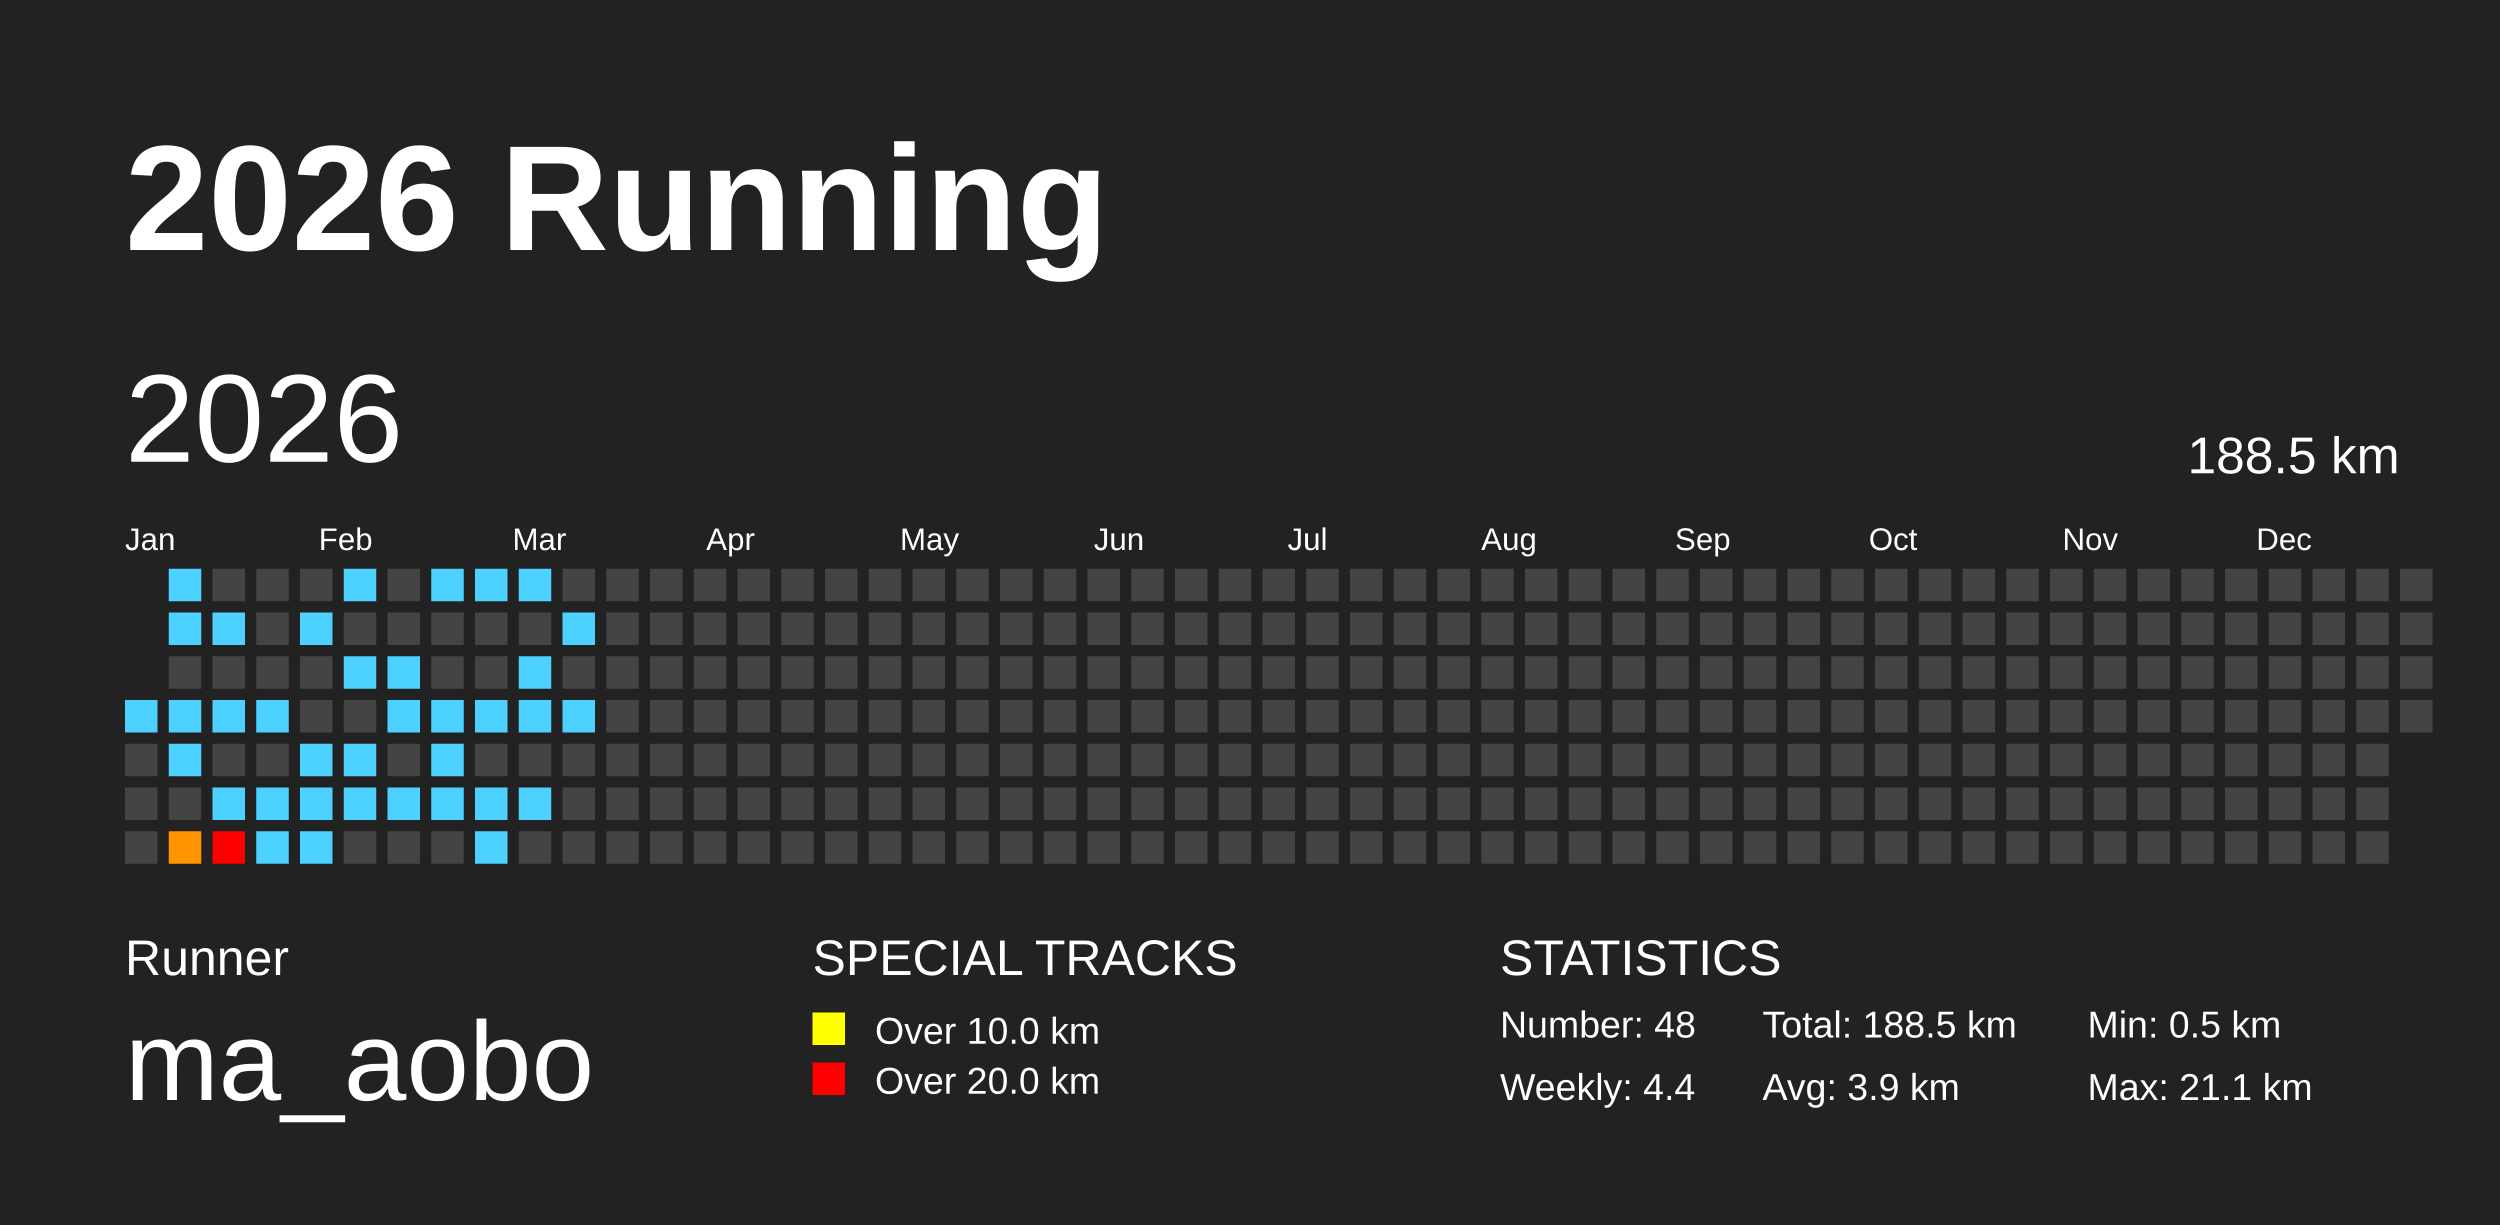
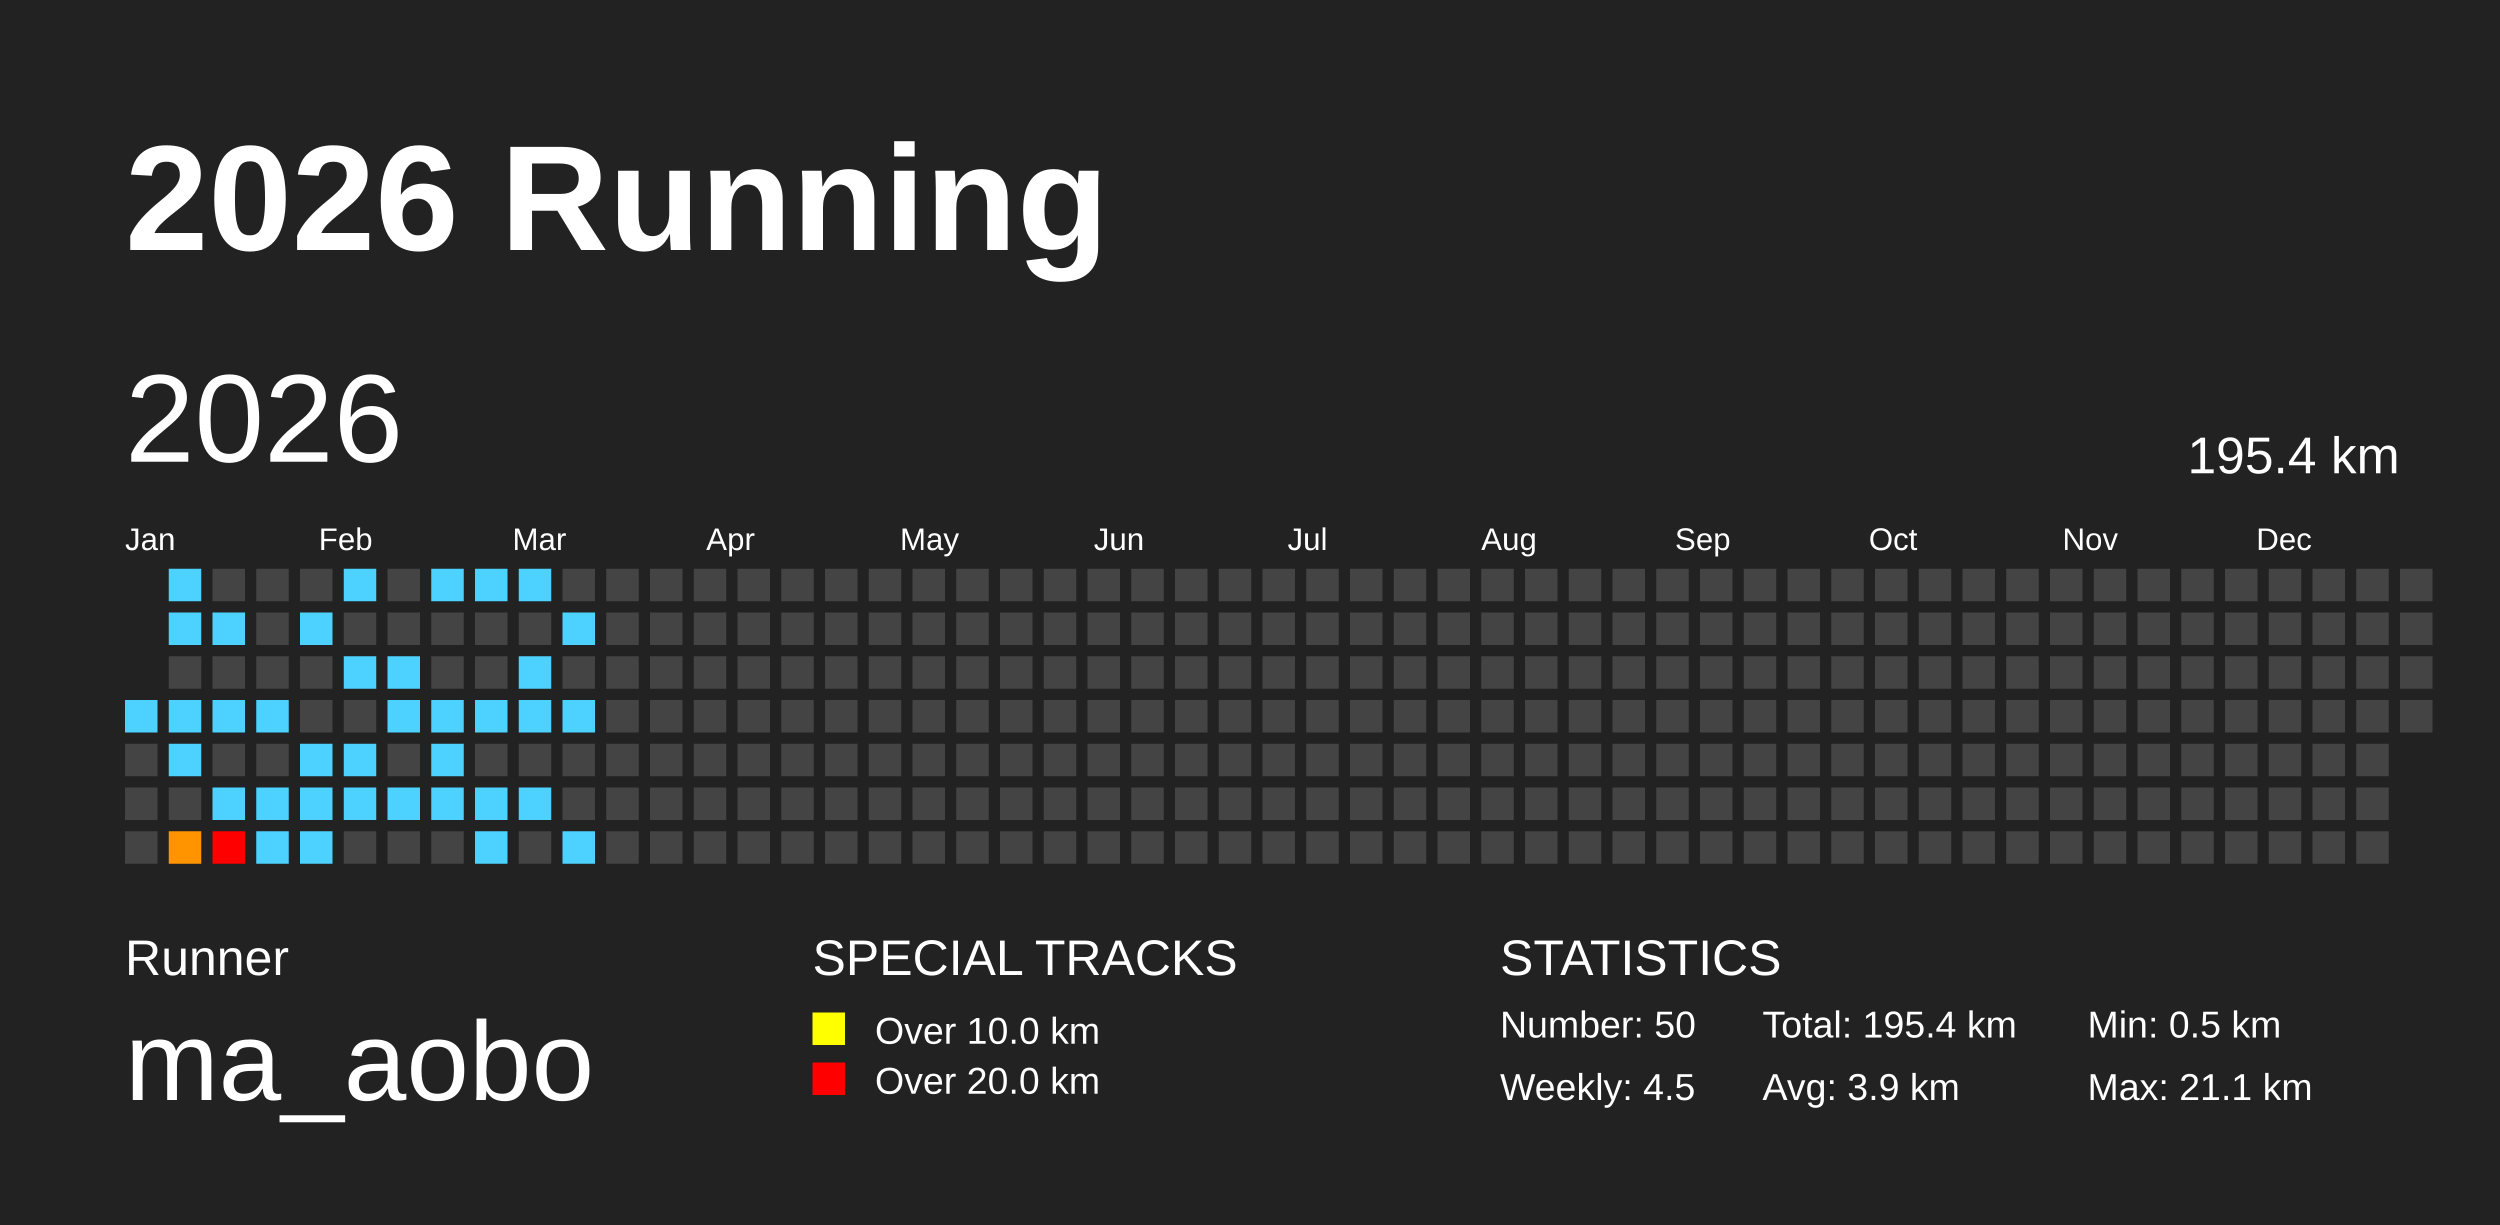
<svg xmlns="http://www.w3.org/2000/svg" baseProfile="full" height="98mm" version="1.1" viewBox="0,0,200,98" width="200mm">
  <defs />
  <rect fill="#222222" height="98" width="200" x="0" y="0" />
  <text fill="#FFFFFF" style="font-size:12px; font-family:Arial; font-weight:bold;" x="10" y="20">2026 Running</text>
  <text fill="#FFFFFF" style="font-size:4px; font-family:Arial" x="10" y="78">Runner</text>
  <text fill="#FFFFFF" style="font-size:9px; font-family:Arial" x="10" y="88">ma_aobo</text>
  <text fill="#FFFFFF" style="font-size:4px; font-family:Arial" x="65" y="78">SPECIAL TRACKS</text>
  <rect fill="yellow" height="2.6" width="2.6" x="65" y="81" />
  <text fill="#FFFFFF" style="font-size:3px; font-family:Arial" x="70" y="83.5">Over 10.0 km</text>
  <rect fill="red" height="2.6" width="2.6" x="65" y="85" />
  <text fill="#FFFFFF" style="font-size:3px; font-family:Arial" x="70" y="87.5">Over 20.0 km</text>
  <text fill="#FFFFFF" style="font-size:4px; font-family:Arial" x="120" y="78">STATISTICS</text>
-   <text fill="#FFFFFF" style="font-size:3px; font-family:Arial" x="120" y="83">Number: 48</text>
-   <text fill="#FFFFFF" style="font-size:3px; font-family:Arial" x="120" y="88">Weekly: 4.4</text>
-   <text fill="#FFFFFF" style="font-size:3px; font-family:Arial" x="141" y="83">Total: 188.5 km</text>
+   <text fill="#FFFFFF" style="font-size:3px; font-family:Arial" x="120" y="83">Number: 50</text>
+   <text fill="#FFFFFF" style="font-size:3px; font-family:Arial" x="120" y="88">Weekly: 4.5</text>
+   <text fill="#FFFFFF" style="font-size:3px; font-family:Arial" x="141" y="83">Total: 195.4 km</text>
  <text fill="#FFFFFF" style="font-size:3px; font-family:Arial" x="141" y="88">Avg: 3.9 km</text>
  <text fill="#FFFFFF" style="font-size:3px; font-family:Arial" x="167" y="83">Min: 0.5 km</text>
  <text fill="#FFFFFF" style="font-size:3px; font-family:Arial" x="167" y="88">Max: 21.1 km</text>
  <text dominant-baseline="hanging" fill="#FFFFFF" style="font-size:10.0px; font-family:Arial;" x="10" y="30">2026</text>
-   <text dominant-baseline="hanging" fill="#FFFFFF" style="font-size:4.125px; font-family:Arial;" x="175" y="35">188.5 km</text>
+   <text dominant-baseline="hanging" fill="#FFFFFF" style="font-size:4.125px; font-family:Arial;" x="175" y="35">195.4 km</text>
  <text fill="#FFFFFF" style="font-size:2.5px; font-family:Arial" x="10.0" y="44">Jan</text>
  <text fill="#FFFFFF" style="font-size:2.5px; font-family:Arial" x="25.5" y="44">Feb</text>
  <text fill="#FFFFFF" style="font-size:2.5px; font-family:Arial" x="41.0" y="44">Mar</text>
  <text fill="#FFFFFF" style="font-size:2.5px; font-family:Arial" x="56.5" y="44">Apr</text>
  <text fill="#FFFFFF" style="font-size:2.5px; font-family:Arial" x="72.0" y="44">May</text>
  <text fill="#FFFFFF" style="font-size:2.5px; font-family:Arial" x="87.5" y="44">Jun</text>
  <text fill="#FFFFFF" style="font-size:2.5px; font-family:Arial" x="103.0" y="44">Jul</text>
  <text fill="#FFFFFF" style="font-size:2.5px; font-family:Arial" x="118.5" y="44">Aug</text>
  <text fill="#FFFFFF" style="font-size:2.5px; font-family:Arial" x="134.0" y="44">Sep</text>
  <text fill="#FFFFFF" style="font-size:2.5px; font-family:Arial" x="149.5" y="44">Oct</text>
  <text fill="#FFFFFF" style="font-size:2.5px; font-family:Arial" x="165.0" y="44">Nov</text>
  <text fill="#FFFFFF" style="font-size:2.5px; font-family:Arial" x="180.5" y="44">Dec</text>
  <rect fill="#4dd2ff" height="2.6" width="2.6" x="10.0" y="56.0" />
  <rect fill="#444444" height="2.6" width="2.6" x="10.0" y="59.5" />
  <rect fill="#444444" height="2.6" width="2.6" x="10.0" y="63.0" />
  <rect fill="#444444" height="2.6" width="2.6" x="10.0" y="66.5" />
  <rect fill="#4dd2ff" height="2.6" width="2.6" x="13.5" y="45.5" />
  <rect fill="#4dd2ff" height="2.6" width="2.6" x="13.5" y="49.0" />
  <rect fill="#444444" height="2.6" width="2.6" x="13.5" y="52.5" />
  <rect fill="#4dd2ff" height="2.6" width="2.6" x="13.5" y="56.0" />
  <rect fill="#4dd2ff" height="2.6" width="2.6" x="13.5" y="59.5" />
  <rect fill="#444444" height="2.6" width="2.6" x="13.5" y="63.0" />
  <rect fill="#ff9400" height="2.6" width="2.6" x="13.5" y="66.5" />
  <rect fill="#444444" height="2.6" width="2.6" x="17.0" y="45.5" />
  <rect fill="#4dd2ff" height="2.6" width="2.6" x="17.0" y="49.0" />
  <rect fill="#444444" height="2.6" width="2.6" x="17.0" y="52.5" />
  <rect fill="#4dd2ff" height="2.6" width="2.6" x="17.0" y="56.0" />
  <rect fill="#444444" height="2.6" width="2.6" x="17.0" y="59.5" />
  <rect fill="#4dd2ff" height="2.6" width="2.6" x="17.0" y="63.0" />
  <rect fill="red" height="2.6" width="2.6" x="17.0" y="66.5" />
  <rect fill="#444444" height="2.6" width="2.6" x="20.5" y="45.5" />
  <rect fill="#444444" height="2.6" width="2.6" x="20.5" y="49.0" />
  <rect fill="#444444" height="2.6" width="2.6" x="20.5" y="52.5" />
  <rect fill="#4dd2ff" height="2.6" width="2.6" x="20.5" y="56.0" />
  <rect fill="#444444" height="2.6" width="2.6" x="20.5" y="59.5" />
  <rect fill="#4dd2ff" height="2.6" width="2.6" x="20.5" y="63.0" />
  <rect fill="#4dd2ff" height="2.6" width="2.6" x="20.5" y="66.5" />
  <rect fill="#444444" height="2.6" width="2.6" x="24.0" y="45.5" />
  <rect fill="#4dd2ff" height="2.6" width="2.6" x="24.0" y="49.0" />
  <rect fill="#444444" height="2.6" width="2.6" x="24.0" y="52.5" />
  <rect fill="#444444" height="2.6" width="2.6" x="24.0" y="56.0" />
  <rect fill="#4dd2ff" height="2.6" width="2.6" x="24.0" y="59.5" />
  <rect fill="#4dd2ff" height="2.6" width="2.6" x="24.0" y="63.0" />
  <rect fill="#4dd2ff" height="2.6" width="2.6" x="24.0" y="66.5" />
  <rect fill="#4dd2ff" height="2.6" width="2.6" x="27.5" y="45.5" />
  <rect fill="#444444" height="2.6" width="2.6" x="27.5" y="49.0" />
  <rect fill="#4dd2ff" height="2.6" width="2.6" x="27.5" y="52.5" />
  <rect fill="#444444" height="2.6" width="2.6" x="27.5" y="56.0" />
  <rect fill="#4dd2ff" height="2.6" width="2.6" x="27.5" y="59.5" />
  <rect fill="#4dd2ff" height="2.6" width="2.6" x="27.5" y="63.0" />
  <rect fill="#444444" height="2.6" width="2.6" x="27.5" y="66.5" />
  <rect fill="#444444" height="2.6" width="2.6" x="31.0" y="45.5" />
  <rect fill="#444444" height="2.6" width="2.6" x="31.0" y="49.0" />
  <rect fill="#4dd2ff" height="2.6" width="2.6" x="31.0" y="52.5" />
  <rect fill="#4dd2ff" height="2.6" width="2.6" x="31.0" y="56.0" />
  <rect fill="#444444" height="2.6" width="2.6" x="31.0" y="59.5" />
  <rect fill="#4dd2ff" height="2.6" width="2.6" x="31.0" y="63.0" />
  <rect fill="#444444" height="2.6" width="2.6" x="31.0" y="66.5" />
  <rect fill="#4dd2ff" height="2.6" width="2.6" x="34.5" y="45.5" />
  <rect fill="#444444" height="2.6" width="2.6" x="34.5" y="49.0" />
  <rect fill="#444444" height="2.6" width="2.6" x="34.5" y="52.5" />
  <rect fill="#4dd2ff" height="2.6" width="2.6" x="34.5" y="56.0" />
  <rect fill="#4dd2ff" height="2.6" width="2.6" x="34.5" y="59.5" />
  <rect fill="#4dd2ff" height="2.6" width="2.6" x="34.5" y="63.0" />
  <rect fill="#444444" height="2.6" width="2.6" x="34.5" y="66.5" />
  <rect fill="#4dd2ff" height="2.6" width="2.6" x="38.0" y="45.5" />
  <rect fill="#444444" height="2.6" width="2.6" x="38.0" y="49.0" />
  <rect fill="#444444" height="2.6" width="2.6" x="38.0" y="52.5" />
  <rect fill="#4dd2ff" height="2.6" width="2.6" x="38.0" y="56.0" />
  <rect fill="#444444" height="2.6" width="2.6" x="38.0" y="59.5" />
  <rect fill="#4dd2ff" height="2.6" width="2.6" x="38.0" y="63.0" />
  <rect fill="#4dd2ff" height="2.6" width="2.6" x="38.0" y="66.5" />
  <rect fill="#4dd2ff" height="2.6" width="2.6" x="41.5" y="45.5" />
  <rect fill="#444444" height="2.6" width="2.6" x="41.5" y="49.0" />
  <rect fill="#4dd2ff" height="2.6" width="2.6" x="41.5" y="52.5" />
  <rect fill="#4dd2ff" height="2.6" width="2.6" x="41.5" y="56.0" />
  <rect fill="#444444" height="2.6" width="2.6" x="41.5" y="59.5" />
  <rect fill="#4dd2ff" height="2.6" width="2.6" x="41.5" y="63.0" />
  <rect fill="#444444" height="2.6" width="2.6" x="41.5" y="66.5" />
  <rect fill="#444444" height="2.6" width="2.6" x="45.0" y="45.5" />
  <rect fill="#4dd2ff" height="2.6" width="2.6" x="45.0" y="49.0" />
  <rect fill="#444444" height="2.6" width="2.6" x="45.0" y="52.5" />
  <rect fill="#4dd2ff" height="2.6" width="2.6" x="45.0" y="56.0" />
  <rect fill="#444444" height="2.6" width="2.6" x="45.0" y="59.5" />
  <rect fill="#444444" height="2.6" width="2.6" x="45.0" y="63.0" />
-   <rect fill="#444444" height="2.6" width="2.6" x="45.0" y="66.5" />
+   <rect fill="#4dd2ff" height="2.6" width="2.6" x="45.0" y="66.5" />
  <rect fill="#444444" height="2.6" width="2.6" x="48.5" y="45.5" />
  <rect fill="#444444" height="2.6" width="2.6" x="48.5" y="49.0" />
  <rect fill="#444444" height="2.6" width="2.6" x="48.5" y="52.5" />
  <rect fill="#444444" height="2.6" width="2.6" x="48.5" y="56.0" />
  <rect fill="#444444" height="2.6" width="2.6" x="48.5" y="59.5" />
  <rect fill="#444444" height="2.6" width="2.6" x="48.5" y="63.0" />
  <rect fill="#444444" height="2.6" width="2.6" x="48.5" y="66.5" />
  <rect fill="#444444" height="2.6" width="2.6" x="52.0" y="45.5" />
  <rect fill="#444444" height="2.6" width="2.6" x="52.0" y="49.0" />
  <rect fill="#444444" height="2.6" width="2.6" x="52.0" y="52.5" />
  <rect fill="#444444" height="2.6" width="2.6" x="52.0" y="56.0" />
  <rect fill="#444444" height="2.6" width="2.6" x="52.0" y="59.5" />
  <rect fill="#444444" height="2.6" width="2.6" x="52.0" y="63.0" />
  <rect fill="#444444" height="2.6" width="2.6" x="52.0" y="66.5" />
  <rect fill="#444444" height="2.6" width="2.6" x="55.5" y="45.5" />
  <rect fill="#444444" height="2.6" width="2.6" x="55.5" y="49.0" />
  <rect fill="#444444" height="2.6" width="2.6" x="55.5" y="52.5" />
  <rect fill="#444444" height="2.6" width="2.6" x="55.5" y="56.0" />
  <rect fill="#444444" height="2.6" width="2.6" x="55.5" y="59.5" />
  <rect fill="#444444" height="2.6" width="2.6" x="55.5" y="63.0" />
  <rect fill="#444444" height="2.6" width="2.6" x="55.5" y="66.5" />
  <rect fill="#444444" height="2.6" width="2.6" x="59.0" y="45.5" />
  <rect fill="#444444" height="2.6" width="2.6" x="59.0" y="49.0" />
  <rect fill="#444444" height="2.6" width="2.6" x="59.0" y="52.5" />
  <rect fill="#444444" height="2.6" width="2.6" x="59.0" y="56.0" />
  <rect fill="#444444" height="2.6" width="2.6" x="59.0" y="59.5" />
  <rect fill="#444444" height="2.6" width="2.6" x="59.0" y="63.0" />
  <rect fill="#444444" height="2.6" width="2.6" x="59.0" y="66.5" />
  <rect fill="#444444" height="2.6" width="2.6" x="62.5" y="45.5" />
  <rect fill="#444444" height="2.6" width="2.6" x="62.5" y="49.0" />
  <rect fill="#444444" height="2.6" width="2.6" x="62.5" y="52.5" />
  <rect fill="#444444" height="2.6" width="2.6" x="62.5" y="56.0" />
  <rect fill="#444444" height="2.6" width="2.6" x="62.5" y="59.5" />
  <rect fill="#444444" height="2.6" width="2.6" x="62.5" y="63.0" />
  <rect fill="#444444" height="2.6" width="2.6" x="62.5" y="66.5" />
  <rect fill="#444444" height="2.6" width="2.6" x="66.0" y="45.5" />
  <rect fill="#444444" height="2.6" width="2.6" x="66.0" y="49.0" />
  <rect fill="#444444" height="2.6" width="2.6" x="66.0" y="52.5" />
  <rect fill="#444444" height="2.6" width="2.6" x="66.0" y="56.0" />
  <rect fill="#444444" height="2.6" width="2.6" x="66.0" y="59.5" />
  <rect fill="#444444" height="2.6" width="2.6" x="66.0" y="63.0" />
  <rect fill="#444444" height="2.6" width="2.6" x="66.0" y="66.5" />
  <rect fill="#444444" height="2.6" width="2.6" x="69.5" y="45.5" />
  <rect fill="#444444" height="2.6" width="2.6" x="69.5" y="49.0" />
  <rect fill="#444444" height="2.6" width="2.6" x="69.5" y="52.5" />
  <rect fill="#444444" height="2.6" width="2.6" x="69.5" y="56.0" />
  <rect fill="#444444" height="2.6" width="2.6" x="69.5" y="59.5" />
  <rect fill="#444444" height="2.6" width="2.6" x="69.5" y="63.0" />
  <rect fill="#444444" height="2.6" width="2.6" x="69.5" y="66.5" />
  <rect fill="#444444" height="2.6" width="2.6" x="73.0" y="45.5" />
  <rect fill="#444444" height="2.6" width="2.6" x="73.0" y="49.0" />
  <rect fill="#444444" height="2.6" width="2.6" x="73.0" y="52.5" />
  <rect fill="#444444" height="2.6" width="2.6" x="73.0" y="56.0" />
  <rect fill="#444444" height="2.6" width="2.6" x="73.0" y="59.5" />
  <rect fill="#444444" height="2.6" width="2.6" x="73.0" y="63.0" />
  <rect fill="#444444" height="2.6" width="2.6" x="73.0" y="66.5" />
  <rect fill="#444444" height="2.6" width="2.6" x="76.5" y="45.5" />
  <rect fill="#444444" height="2.6" width="2.6" x="76.5" y="49.0" />
  <rect fill="#444444" height="2.6" width="2.6" x="76.5" y="52.5" />
  <rect fill="#444444" height="2.6" width="2.6" x="76.5" y="56.0" />
  <rect fill="#444444" height="2.6" width="2.6" x="76.5" y="59.5" />
  <rect fill="#444444" height="2.6" width="2.6" x="76.5" y="63.0" />
  <rect fill="#444444" height="2.6" width="2.6" x="76.5" y="66.5" />
  <rect fill="#444444" height="2.6" width="2.6" x="80.0" y="45.5" />
  <rect fill="#444444" height="2.6" width="2.6" x="80.0" y="49.0" />
  <rect fill="#444444" height="2.6" width="2.6" x="80.0" y="52.5" />
  <rect fill="#444444" height="2.6" width="2.6" x="80.0" y="56.0" />
  <rect fill="#444444" height="2.6" width="2.6" x="80.0" y="59.5" />
  <rect fill="#444444" height="2.6" width="2.6" x="80.0" y="63.0" />
  <rect fill="#444444" height="2.6" width="2.6" x="80.0" y="66.5" />
  <rect fill="#444444" height="2.6" width="2.6" x="83.5" y="45.5" />
  <rect fill="#444444" height="2.6" width="2.6" x="83.5" y="49.0" />
  <rect fill="#444444" height="2.6" width="2.6" x="83.5" y="52.5" />
  <rect fill="#444444" height="2.6" width="2.6" x="83.5" y="56.0" />
  <rect fill="#444444" height="2.6" width="2.6" x="83.5" y="59.5" />
  <rect fill="#444444" height="2.6" width="2.6" x="83.5" y="63.0" />
  <rect fill="#444444" height="2.6" width="2.6" x="83.5" y="66.5" />
  <rect fill="#444444" height="2.6" width="2.6" x="87.0" y="45.5" />
  <rect fill="#444444" height="2.6" width="2.6" x="87.0" y="49.0" />
  <rect fill="#444444" height="2.6" width="2.6" x="87.0" y="52.5" />
  <rect fill="#444444" height="2.6" width="2.6" x="87.0" y="56.0" />
  <rect fill="#444444" height="2.6" width="2.6" x="87.0" y="59.5" />
  <rect fill="#444444" height="2.6" width="2.6" x="87.0" y="63.0" />
  <rect fill="#444444" height="2.6" width="2.6" x="87.0" y="66.5" />
  <rect fill="#444444" height="2.6" width="2.6" x="90.5" y="45.5" />
  <rect fill="#444444" height="2.6" width="2.6" x="90.5" y="49.0" />
  <rect fill="#444444" height="2.6" width="2.6" x="90.5" y="52.5" />
  <rect fill="#444444" height="2.6" width="2.6" x="90.5" y="56.0" />
  <rect fill="#444444" height="2.6" width="2.6" x="90.5" y="59.5" />
  <rect fill="#444444" height="2.6" width="2.6" x="90.5" y="63.0" />
  <rect fill="#444444" height="2.6" width="2.6" x="90.5" y="66.5" />
  <rect fill="#444444" height="2.6" width="2.6" x="94.0" y="45.5" />
  <rect fill="#444444" height="2.6" width="2.6" x="94.0" y="49.0" />
  <rect fill="#444444" height="2.6" width="2.6" x="94.0" y="52.5" />
  <rect fill="#444444" height="2.6" width="2.6" x="94.0" y="56.0" />
  <rect fill="#444444" height="2.6" width="2.6" x="94.0" y="59.5" />
  <rect fill="#444444" height="2.6" width="2.6" x="94.0" y="63.0" />
  <rect fill="#444444" height="2.6" width="2.6" x="94.0" y="66.5" />
  <rect fill="#444444" height="2.6" width="2.6" x="97.5" y="45.5" />
  <rect fill="#444444" height="2.6" width="2.6" x="97.5" y="49.0" />
  <rect fill="#444444" height="2.6" width="2.6" x="97.5" y="52.5" />
  <rect fill="#444444" height="2.6" width="2.6" x="97.5" y="56.0" />
  <rect fill="#444444" height="2.6" width="2.6" x="97.5" y="59.5" />
  <rect fill="#444444" height="2.6" width="2.6" x="97.5" y="63.0" />
  <rect fill="#444444" height="2.6" width="2.6" x="97.5" y="66.5" />
  <rect fill="#444444" height="2.6" width="2.6" x="101.0" y="45.5" />
  <rect fill="#444444" height="2.6" width="2.6" x="101.0" y="49.0" />
  <rect fill="#444444" height="2.6" width="2.6" x="101.0" y="52.5" />
  <rect fill="#444444" height="2.6" width="2.6" x="101.0" y="56.0" />
  <rect fill="#444444" height="2.6" width="2.6" x="101.0" y="59.5" />
  <rect fill="#444444" height="2.6" width="2.6" x="101.0" y="63.0" />
  <rect fill="#444444" height="2.6" width="2.6" x="101.0" y="66.5" />
  <rect fill="#444444" height="2.6" width="2.6" x="104.5" y="45.5" />
  <rect fill="#444444" height="2.6" width="2.6" x="104.5" y="49.0" />
  <rect fill="#444444" height="2.6" width="2.6" x="104.5" y="52.5" />
  <rect fill="#444444" height="2.6" width="2.6" x="104.5" y="56.0" />
  <rect fill="#444444" height="2.6" width="2.6" x="104.5" y="59.5" />
  <rect fill="#444444" height="2.6" width="2.6" x="104.5" y="63.0" />
  <rect fill="#444444" height="2.6" width="2.6" x="104.5" y="66.5" />
  <rect fill="#444444" height="2.6" width="2.6" x="108.0" y="45.5" />
  <rect fill="#444444" height="2.6" width="2.6" x="108.0" y="49.0" />
  <rect fill="#444444" height="2.6" width="2.6" x="108.0" y="52.5" />
  <rect fill="#444444" height="2.6" width="2.6" x="108.0" y="56.0" />
  <rect fill="#444444" height="2.6" width="2.6" x="108.0" y="59.5" />
  <rect fill="#444444" height="2.6" width="2.6" x="108.0" y="63.0" />
  <rect fill="#444444" height="2.6" width="2.6" x="108.0" y="66.5" />
  <rect fill="#444444" height="2.6" width="2.6" x="111.5" y="45.5" />
  <rect fill="#444444" height="2.6" width="2.6" x="111.5" y="49.0" />
  <rect fill="#444444" height="2.6" width="2.6" x="111.5" y="52.5" />
  <rect fill="#444444" height="2.6" width="2.6" x="111.5" y="56.0" />
  <rect fill="#444444" height="2.6" width="2.6" x="111.5" y="59.5" />
  <rect fill="#444444" height="2.6" width="2.6" x="111.5" y="63.0" />
  <rect fill="#444444" height="2.6" width="2.6" x="111.5" y="66.5" />
  <rect fill="#444444" height="2.6" width="2.6" x="115.0" y="45.5" />
  <rect fill="#444444" height="2.6" width="2.6" x="115.0" y="49.0" />
  <rect fill="#444444" height="2.6" width="2.6" x="115.0" y="52.5" />
  <rect fill="#444444" height="2.6" width="2.6" x="115.0" y="56.0" />
  <rect fill="#444444" height="2.6" width="2.6" x="115.0" y="59.5" />
  <rect fill="#444444" height="2.6" width="2.6" x="115.0" y="63.0" />
  <rect fill="#444444" height="2.6" width="2.6" x="115.0" y="66.5" />
  <rect fill="#444444" height="2.6" width="2.6" x="118.5" y="45.5" />
  <rect fill="#444444" height="2.6" width="2.6" x="118.5" y="49.0" />
  <rect fill="#444444" height="2.6" width="2.6" x="118.5" y="52.5" />
  <rect fill="#444444" height="2.6" width="2.6" x="118.5" y="56.0" />
  <rect fill="#444444" height="2.6" width="2.6" x="118.5" y="59.5" />
  <rect fill="#444444" height="2.6" width="2.6" x="118.5" y="63.0" />
  <rect fill="#444444" height="2.6" width="2.6" x="118.5" y="66.5" />
  <rect fill="#444444" height="2.6" width="2.6" x="122.0" y="45.5" />
  <rect fill="#444444" height="2.6" width="2.6" x="122.0" y="49.0" />
  <rect fill="#444444" height="2.6" width="2.6" x="122.0" y="52.5" />
  <rect fill="#444444" height="2.6" width="2.6" x="122.0" y="56.0" />
  <rect fill="#444444" height="2.6" width="2.6" x="122.0" y="59.5" />
  <rect fill="#444444" height="2.6" width="2.6" x="122.0" y="63.0" />
  <rect fill="#444444" height="2.6" width="2.6" x="122.0" y="66.5" />
  <rect fill="#444444" height="2.6" width="2.6" x="125.5" y="45.5" />
  <rect fill="#444444" height="2.6" width="2.6" x="125.5" y="49.0" />
  <rect fill="#444444" height="2.6" width="2.6" x="125.5" y="52.5" />
  <rect fill="#444444" height="2.6" width="2.6" x="125.5" y="56.0" />
  <rect fill="#444444" height="2.6" width="2.6" x="125.5" y="59.5" />
  <rect fill="#444444" height="2.6" width="2.6" x="125.5" y="63.0" />
  <rect fill="#444444" height="2.6" width="2.6" x="125.5" y="66.5" />
  <rect fill="#444444" height="2.6" width="2.6" x="129.0" y="45.5" />
  <rect fill="#444444" height="2.6" width="2.6" x="129.0" y="49.0" />
  <rect fill="#444444" height="2.6" width="2.6" x="129.0" y="52.5" />
  <rect fill="#444444" height="2.6" width="2.6" x="129.0" y="56.0" />
  <rect fill="#444444" height="2.6" width="2.6" x="129.0" y="59.5" />
  <rect fill="#444444" height="2.6" width="2.6" x="129.0" y="63.0" />
  <rect fill="#444444" height="2.6" width="2.6" x="129.0" y="66.5" />
  <rect fill="#444444" height="2.6" width="2.6" x="132.5" y="45.5" />
  <rect fill="#444444" height="2.6" width="2.6" x="132.5" y="49.0" />
  <rect fill="#444444" height="2.6" width="2.6" x="132.5" y="52.5" />
  <rect fill="#444444" height="2.6" width="2.6" x="132.5" y="56.0" />
  <rect fill="#444444" height="2.6" width="2.6" x="132.5" y="59.5" />
  <rect fill="#444444" height="2.6" width="2.6" x="132.5" y="63.0" />
  <rect fill="#444444" height="2.6" width="2.6" x="132.5" y="66.5" />
  <rect fill="#444444" height="2.6" width="2.6" x="136.0" y="45.5" />
  <rect fill="#444444" height="2.6" width="2.6" x="136.0" y="49.0" />
  <rect fill="#444444" height="2.6" width="2.6" x="136.0" y="52.5" />
  <rect fill="#444444" height="2.6" width="2.6" x="136.0" y="56.0" />
  <rect fill="#444444" height="2.6" width="2.6" x="136.0" y="59.5" />
  <rect fill="#444444" height="2.6" width="2.6" x="136.0" y="63.0" />
  <rect fill="#444444" height="2.6" width="2.6" x="136.0" y="66.5" />
  <rect fill="#444444" height="2.6" width="2.6" x="139.5" y="45.5" />
  <rect fill="#444444" height="2.6" width="2.6" x="139.5" y="49.0" />
  <rect fill="#444444" height="2.6" width="2.6" x="139.5" y="52.5" />
  <rect fill="#444444" height="2.6" width="2.6" x="139.5" y="56.0" />
  <rect fill="#444444" height="2.6" width="2.6" x="139.5" y="59.5" />
  <rect fill="#444444" height="2.6" width="2.6" x="139.5" y="63.0" />
  <rect fill="#444444" height="2.6" width="2.6" x="139.5" y="66.5" />
  <rect fill="#444444" height="2.6" width="2.6" x="143.0" y="45.5" />
  <rect fill="#444444" height="2.6" width="2.6" x="143.0" y="49.0" />
  <rect fill="#444444" height="2.6" width="2.6" x="143.0" y="52.5" />
  <rect fill="#444444" height="2.6" width="2.6" x="143.0" y="56.0" />
  <rect fill="#444444" height="2.6" width="2.6" x="143.0" y="59.5" />
  <rect fill="#444444" height="2.6" width="2.6" x="143.0" y="63.0" />
  <rect fill="#444444" height="2.6" width="2.6" x="143.0" y="66.5" />
  <rect fill="#444444" height="2.6" width="2.6" x="146.5" y="45.5" />
  <rect fill="#444444" height="2.6" width="2.6" x="146.5" y="49.0" />
  <rect fill="#444444" height="2.6" width="2.6" x="146.5" y="52.5" />
  <rect fill="#444444" height="2.6" width="2.6" x="146.5" y="56.0" />
  <rect fill="#444444" height="2.6" width="2.6" x="146.5" y="59.5" />
  <rect fill="#444444" height="2.6" width="2.6" x="146.5" y="63.0" />
  <rect fill="#444444" height="2.6" width="2.6" x="146.5" y="66.5" />
  <rect fill="#444444" height="2.6" width="2.6" x="150.0" y="45.5" />
  <rect fill="#444444" height="2.6" width="2.6" x="150.0" y="49.0" />
  <rect fill="#444444" height="2.6" width="2.6" x="150.0" y="52.5" />
  <rect fill="#444444" height="2.6" width="2.6" x="150.0" y="56.0" />
  <rect fill="#444444" height="2.6" width="2.6" x="150.0" y="59.5" />
  <rect fill="#444444" height="2.6" width="2.6" x="150.0" y="63.0" />
  <rect fill="#444444" height="2.6" width="2.6" x="150.0" y="66.5" />
  <rect fill="#444444" height="2.6" width="2.6" x="153.5" y="45.5" />
  <rect fill="#444444" height="2.6" width="2.6" x="153.5" y="49.0" />
  <rect fill="#444444" height="2.6" width="2.6" x="153.5" y="52.5" />
  <rect fill="#444444" height="2.6" width="2.6" x="153.5" y="56.0" />
  <rect fill="#444444" height="2.6" width="2.6" x="153.5" y="59.5" />
  <rect fill="#444444" height="2.6" width="2.6" x="153.5" y="63.0" />
  <rect fill="#444444" height="2.6" width="2.6" x="153.5" y="66.5" />
  <rect fill="#444444" height="2.6" width="2.6" x="157.0" y="45.5" />
  <rect fill="#444444" height="2.6" width="2.6" x="157.0" y="49.0" />
  <rect fill="#444444" height="2.6" width="2.6" x="157.0" y="52.5" />
  <rect fill="#444444" height="2.6" width="2.6" x="157.0" y="56.0" />
  <rect fill="#444444" height="2.6" width="2.6" x="157.0" y="59.5" />
  <rect fill="#444444" height="2.6" width="2.6" x="157.0" y="63.0" />
  <rect fill="#444444" height="2.6" width="2.6" x="157.0" y="66.5" />
  <rect fill="#444444" height="2.6" width="2.6" x="160.5" y="45.5" />
  <rect fill="#444444" height="2.6" width="2.6" x="160.5" y="49.0" />
  <rect fill="#444444" height="2.6" width="2.6" x="160.5" y="52.5" />
  <rect fill="#444444" height="2.6" width="2.6" x="160.5" y="56.0" />
  <rect fill="#444444" height="2.6" width="2.6" x="160.5" y="59.5" />
  <rect fill="#444444" height="2.6" width="2.6" x="160.5" y="63.0" />
  <rect fill="#444444" height="2.6" width="2.6" x="160.5" y="66.5" />
  <rect fill="#444444" height="2.6" width="2.6" x="164.0" y="45.5" />
  <rect fill="#444444" height="2.6" width="2.6" x="164.0" y="49.0" />
  <rect fill="#444444" height="2.6" width="2.6" x="164.0" y="52.5" />
  <rect fill="#444444" height="2.6" width="2.6" x="164.0" y="56.0" />
  <rect fill="#444444" height="2.6" width="2.6" x="164.0" y="59.5" />
  <rect fill="#444444" height="2.6" width="2.6" x="164.0" y="63.0" />
  <rect fill="#444444" height="2.6" width="2.6" x="164.0" y="66.5" />
  <rect fill="#444444" height="2.6" width="2.6" x="167.5" y="45.5" />
  <rect fill="#444444" height="2.6" width="2.6" x="167.5" y="49.0" />
  <rect fill="#444444" height="2.6" width="2.6" x="167.5" y="52.5" />
  <rect fill="#444444" height="2.6" width="2.6" x="167.5" y="56.0" />
  <rect fill="#444444" height="2.6" width="2.6" x="167.5" y="59.5" />
  <rect fill="#444444" height="2.6" width="2.6" x="167.5" y="63.0" />
  <rect fill="#444444" height="2.6" width="2.6" x="167.5" y="66.5" />
  <rect fill="#444444" height="2.6" width="2.6" x="171.0" y="45.5" />
  <rect fill="#444444" height="2.6" width="2.6" x="171.0" y="49.0" />
  <rect fill="#444444" height="2.6" width="2.6" x="171.0" y="52.5" />
  <rect fill="#444444" height="2.6" width="2.6" x="171.0" y="56.0" />
  <rect fill="#444444" height="2.6" width="2.6" x="171.0" y="59.5" />
  <rect fill="#444444" height="2.6" width="2.6" x="171.0" y="63.0" />
  <rect fill="#444444" height="2.6" width="2.6" x="171.0" y="66.5" />
  <rect fill="#444444" height="2.6" width="2.6" x="174.5" y="45.5" />
  <rect fill="#444444" height="2.6" width="2.6" x="174.5" y="49.0" />
  <rect fill="#444444" height="2.6" width="2.6" x="174.5" y="52.5" />
  <rect fill="#444444" height="2.6" width="2.6" x="174.5" y="56.0" />
  <rect fill="#444444" height="2.6" width="2.6" x="174.5" y="59.5" />
  <rect fill="#444444" height="2.6" width="2.6" x="174.5" y="63.0" />
  <rect fill="#444444" height="2.6" width="2.6" x="174.5" y="66.5" />
  <rect fill="#444444" height="2.6" width="2.6" x="178.0" y="45.5" />
  <rect fill="#444444" height="2.6" width="2.6" x="178.0" y="49.0" />
  <rect fill="#444444" height="2.6" width="2.6" x="178.0" y="52.5" />
  <rect fill="#444444" height="2.6" width="2.6" x="178.0" y="56.0" />
  <rect fill="#444444" height="2.6" width="2.6" x="178.0" y="59.5" />
  <rect fill="#444444" height="2.6" width="2.6" x="178.0" y="63.0" />
  <rect fill="#444444" height="2.6" width="2.6" x="178.0" y="66.5" />
  <rect fill="#444444" height="2.6" width="2.6" x="181.5" y="45.5" />
  <rect fill="#444444" height="2.6" width="2.6" x="181.5" y="49.0" />
  <rect fill="#444444" height="2.6" width="2.6" x="181.5" y="52.5" />
  <rect fill="#444444" height="2.6" width="2.6" x="181.5" y="56.0" />
  <rect fill="#444444" height="2.6" width="2.6" x="181.5" y="59.5" />
  <rect fill="#444444" height="2.6" width="2.6" x="181.5" y="63.0" />
  <rect fill="#444444" height="2.6" width="2.6" x="181.5" y="66.5" />
  <rect fill="#444444" height="2.6" width="2.6" x="185.0" y="45.5" />
  <rect fill="#444444" height="2.6" width="2.6" x="185.0" y="49.0" />
  <rect fill="#444444" height="2.6" width="2.6" x="185.0" y="52.5" />
  <rect fill="#444444" height="2.6" width="2.6" x="185.0" y="56.0" />
  <rect fill="#444444" height="2.6" width="2.6" x="185.0" y="59.5" />
  <rect fill="#444444" height="2.6" width="2.6" x="185.0" y="63.0" />
  <rect fill="#444444" height="2.6" width="2.6" x="185.0" y="66.5" />
  <rect fill="#444444" height="2.6" width="2.6" x="188.5" y="45.5" />
  <rect fill="#444444" height="2.6" width="2.6" x="188.5" y="49.0" />
  <rect fill="#444444" height="2.6" width="2.6" x="188.5" y="52.5" />
  <rect fill="#444444" height="2.6" width="2.6" x="188.5" y="56.0" />
  <rect fill="#444444" height="2.6" width="2.6" x="188.5" y="59.5" />
  <rect fill="#444444" height="2.6" width="2.6" x="188.5" y="63.0" />
  <rect fill="#444444" height="2.6" width="2.6" x="188.5" y="66.5" />
  <rect fill="#444444" height="2.6" width="2.6" x="192.0" y="45.5" />
  <rect fill="#444444" height="2.6" width="2.6" x="192.0" y="49.0" />
  <rect fill="#444444" height="2.6" width="2.6" x="192.0" y="52.5" />
  <rect fill="#444444" height="2.6" width="2.6" x="192.0" y="56.0" />
</svg>
